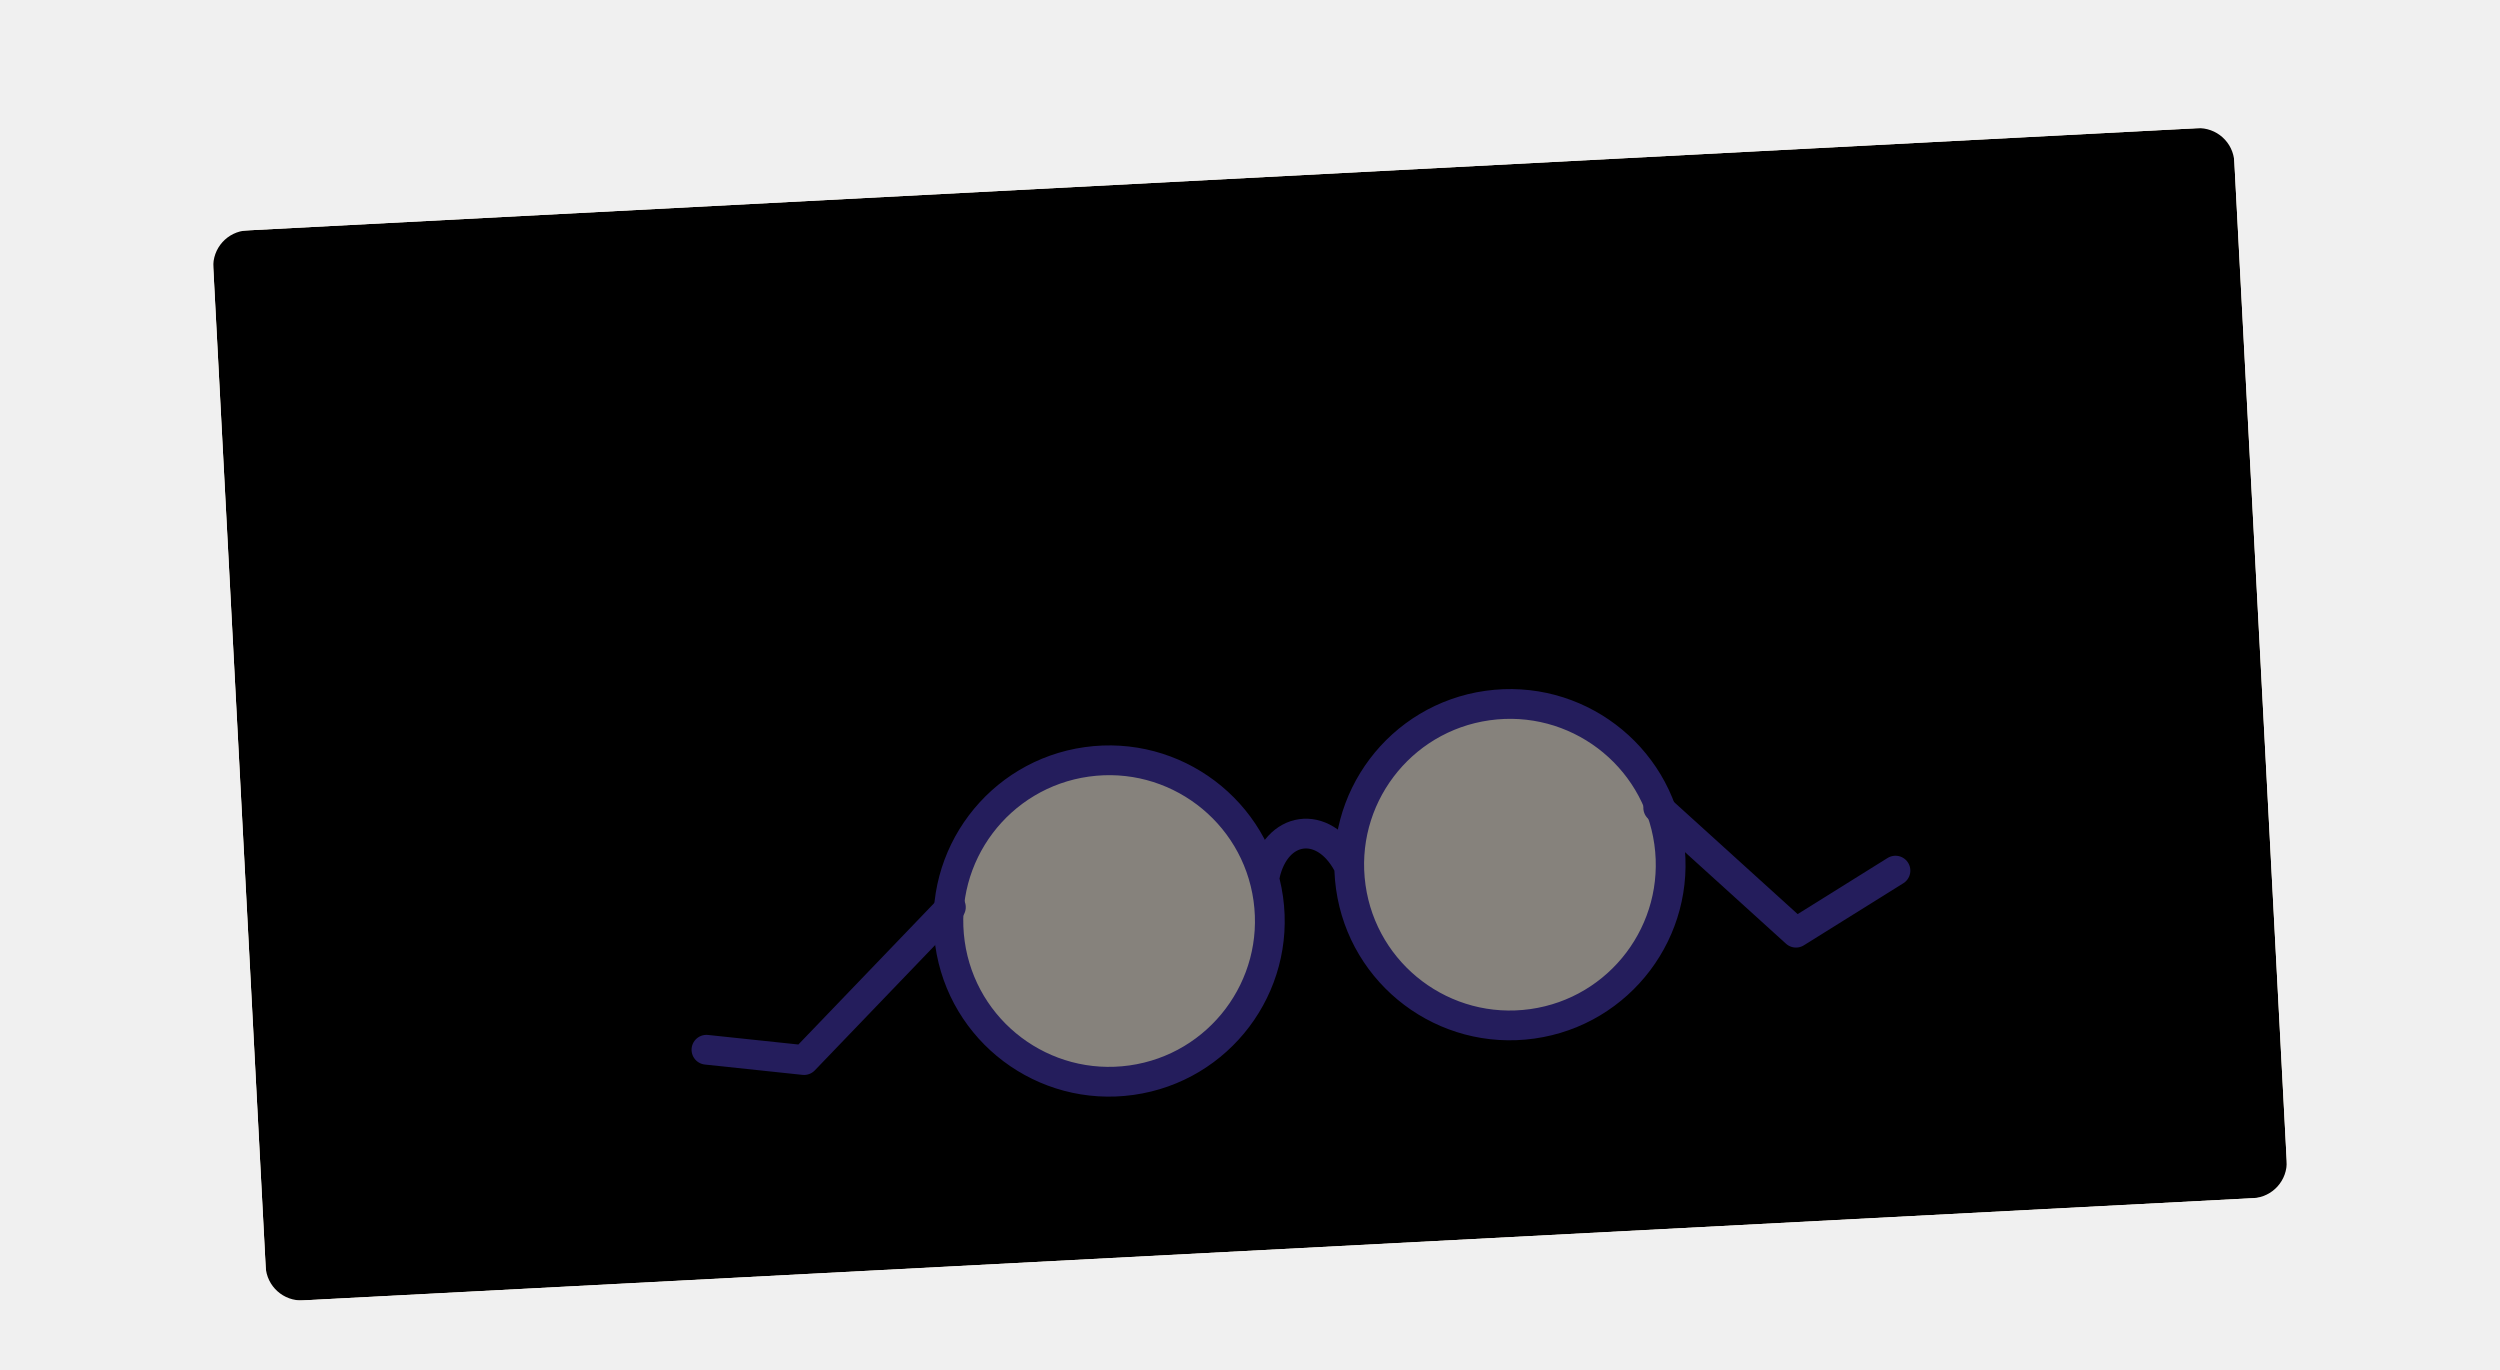
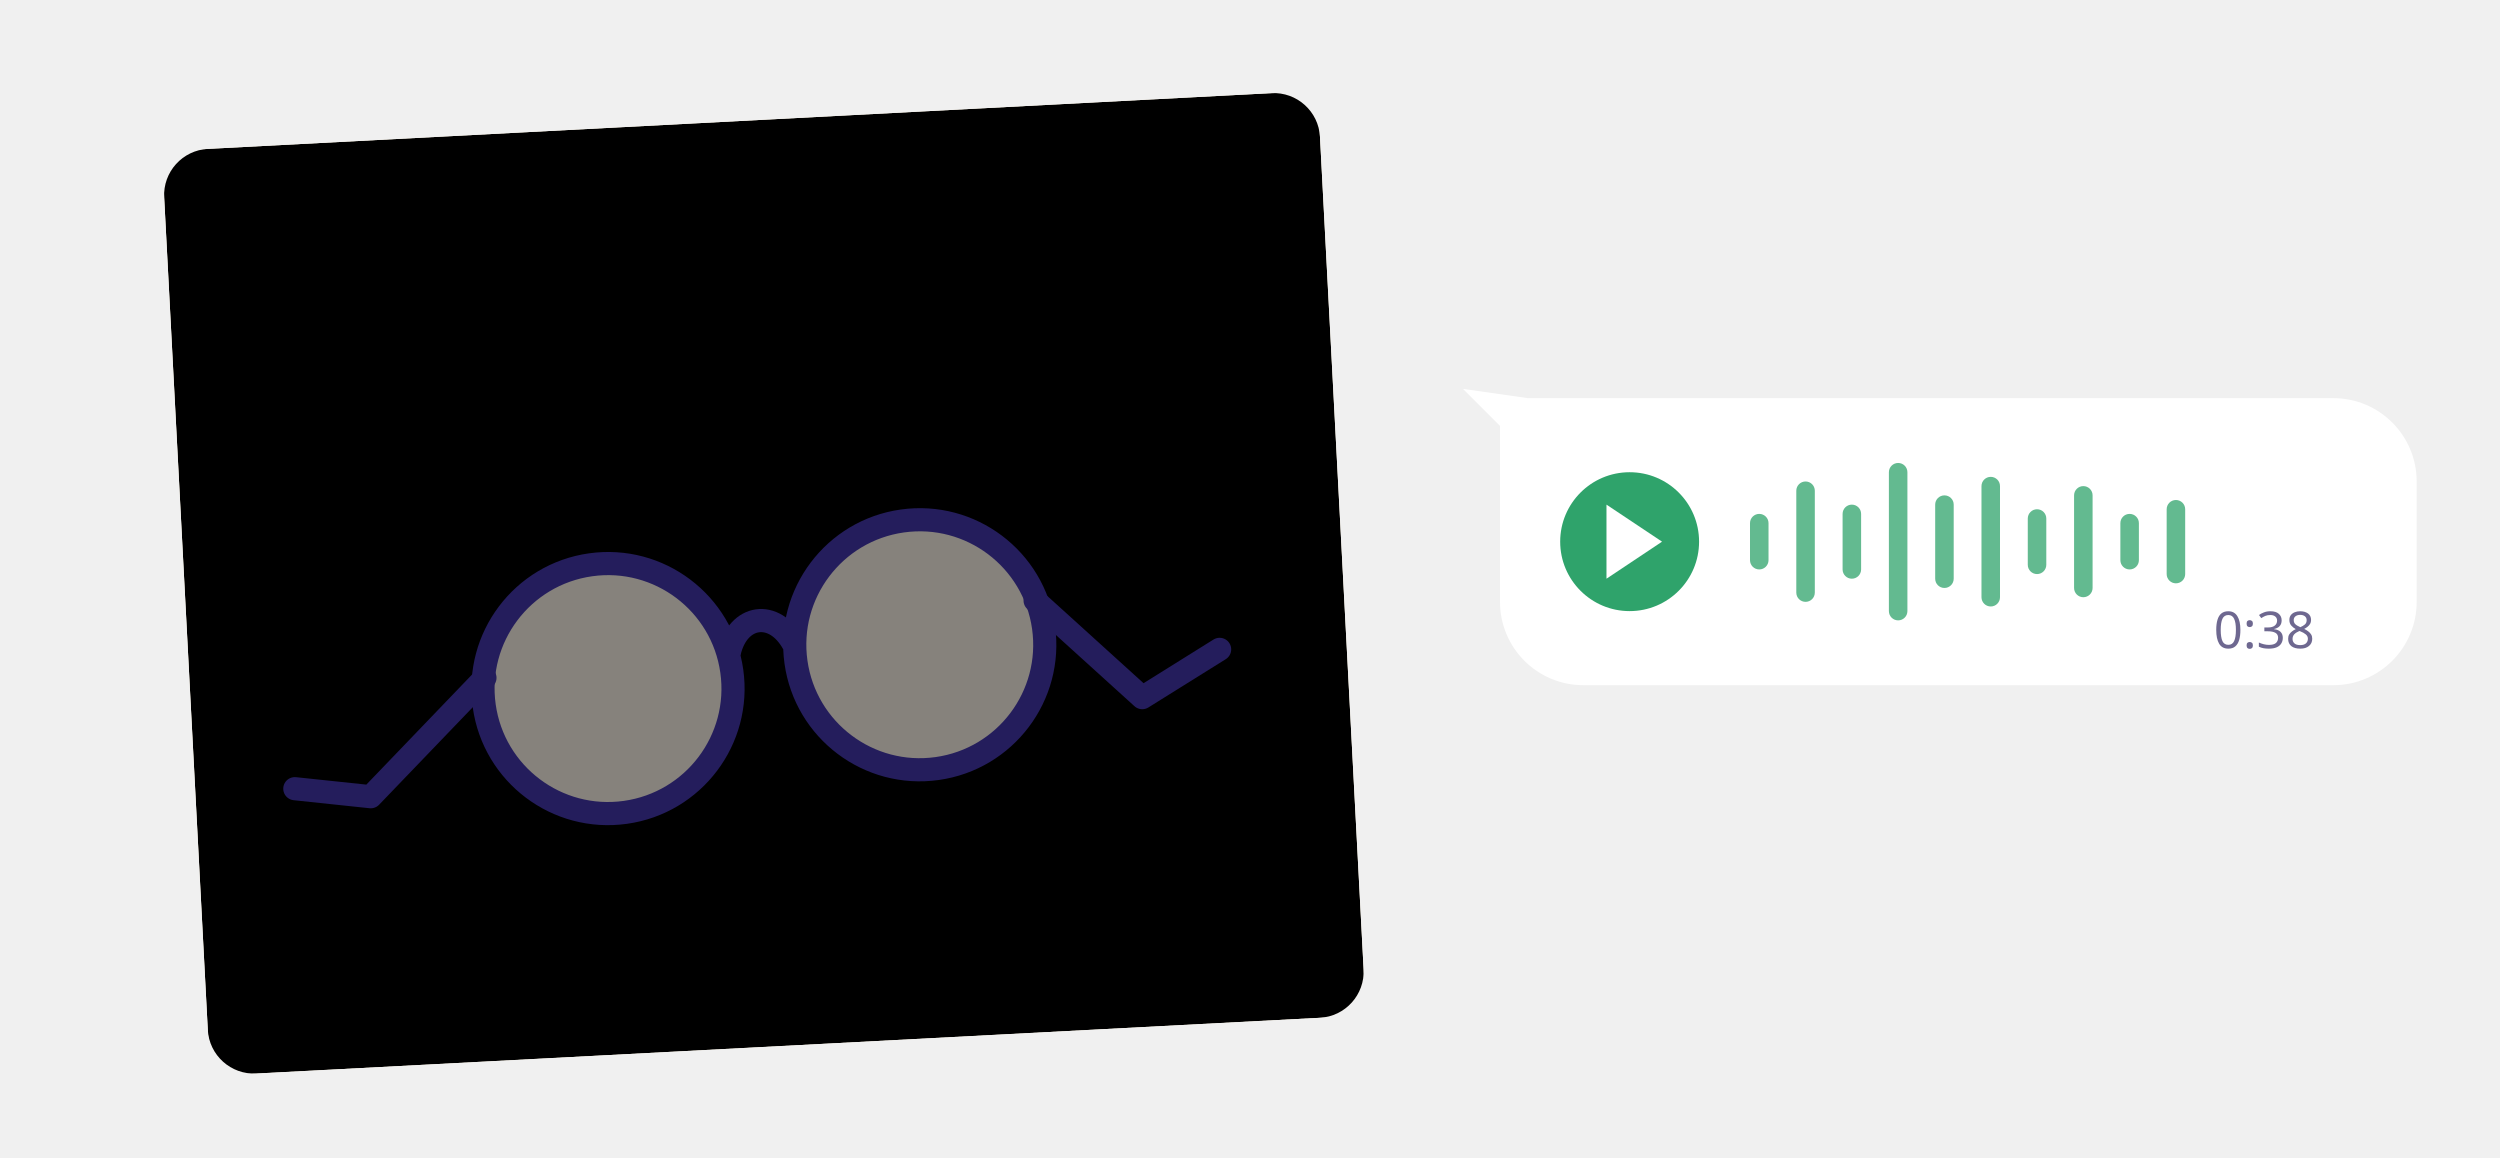
- <svg xmlns="http://www.w3.org/2000/svg" viewBox="0 0 420 230" class="glasses-art" aria-hidden="true" focusable="false">
+ <svg xmlns="http://www.w3.org/2000/svg" viewBox="0 0 540 250" class="glasses-art" aria-hidden="true" focusable="false">
  <defs>
-     <clipPath id="g9-page">
-       <rect x="40" y="30" width="340" height="180" rx="6" />
+     <clipPath id="g9-card">
+       <rect x="40" y="26" width="250" height="200" rx="10" />
    </clipPath>
  </defs>
-   <g transform="rotate(-3 210 120)">
+   <g transform="rotate(-3 165 126)">
    <g filter="url(#pc-shadow)">
-       <rect x="40" y="30" width="340" height="180" rx="6" fill="#FBF4E6" />
+       <rect x="40" y="26" width="250" height="200" rx="10" fill="#FBF4E6" />
    </g>
-     <g fill="#D8CDB8">
-       <rect x="70" y="58" width="150" height="8" rx="4" fill="#3A3488" opacity="0.55" />
-       <rect x="70" y="84" width="280" height="5" rx="2.5" />
-       <rect x="70" y="100" width="262" height="5" rx="2.5" />
-       <rect x="70" y="116" width="280" height="5" rx="2.5" />
-       <rect x="70" y="132" width="210" height="5" rx="2.5" />
-       <rect x="70" y="160" width="270" height="5" rx="2.5" />
-       <rect x="70" y="176" width="190" height="5" rx="2.5" />
+     <rect x="70" y="50" width="190" height="9" rx="4.5" fill="#241D5C" />
+     <rect x="86" y="66" width="158" height="9" rx="4.5" fill="#241D5C" />
+     <g fill="#3A3488" opacity="0.5">
+       <rect x="76" y="90" width="178" height="5" rx="2.5" />
+       <rect x="92" y="102" width="146" height="5" rx="2.5" />
    </g>
-     <g clip-path="url(#g9-page)">
-       <rect x="40" y="30" width="340" height="180" filter="url(#pc-grain)" />
+     <rect x="62" y="122" width="206" height="44" rx="8" fill="#F2E4CF" />
+     <rect x="76" y="132" width="70" height="4" rx="2" fill="#3A3488" opacity="0.6" />
+     <rect x="76" y="145" width="150" height="7" rx="3.5" fill="#241D5C" />
+     <rect x="120" y="190" width="90" height="4" rx="2" fill="#D9A21B" />
+     <g clip-path="url(#g9-card)">
+       <rect x="40" y="26" width="250" height="200" filter="url(#pc-grain)" />
    </g>
  </g>
-   <g filter="url(#pc-shadow)" transform="rotate(-8 220 150)">
+   <g filter="url(#pc-shadow)" transform="translate(-55 -6) rotate(-8 220 150)">
    <g fill="#F3EDE1" fill-opacity="0.55" stroke="#241D5C" stroke-width="5">
      <circle cx="186" cy="150" r="27" />
      <circle cx="254" cy="150" r="27" />
    </g>
    <path d="M213 146 C 216 138, 224 138, 227 146" fill="none" stroke="#241D5C" stroke-width="5" />
    <path d="M160 144 L 132 166 L 116 162" fill="none" stroke="#241D5C" stroke-width="5" stroke-linecap="round" stroke-linejoin="round" />
    <path d="M280 144 L 300 168 L 318 160" fill="none" stroke="#241D5C" stroke-width="5" stroke-linecap="round" stroke-linejoin="round" />
  </g>
+   <g filter="url(#pc-shadow)">
+     <path d="M330 86 H 504 A 18 18 0 0 1 522 104 V 130 A 18 18 0 0 1 504 148 H 342 A 18 18 0 0 1 324 130 V 92 L 316 84 Z" fill="#FFFFFF" />
+   </g>
+   <circle cx="352" cy="117" r="15" fill="#2FA36B" />
+   <path d="M347 109 L 359 117 L 347 125 Z" fill="#FFFFFF" />
+   <g fill="#2FA36B" opacity="0.75">
+     <rect x="378" y="111" width="4" height="12" rx="2" />
+     <rect x="388" y="104" width="4" height="26" rx="2" />
+     <rect x="398" y="109" width="4" height="16" rx="2" />
+     <rect x="408" y="100" width="4" height="34" rx="2" />
+     <rect x="418" y="107" width="4" height="20" rx="2" />
+     <rect x="428" y="103" width="4" height="28" rx="2" />
+     <rect x="438" y="110" width="4" height="14" rx="2" />
+     <rect x="448" y="105" width="4" height="24" rx="2" />
+     <rect x="458" y="111" width="4" height="12" rx="2" />
+     <rect x="468" y="108" width="4" height="18" rx="2" />
+   </g>
+   <text x="500" y="140" font-family="DM Sans, system-ui, sans-serif" font-size="11" fill="#6E6890" text-anchor="end">0:38</text>
</svg>
